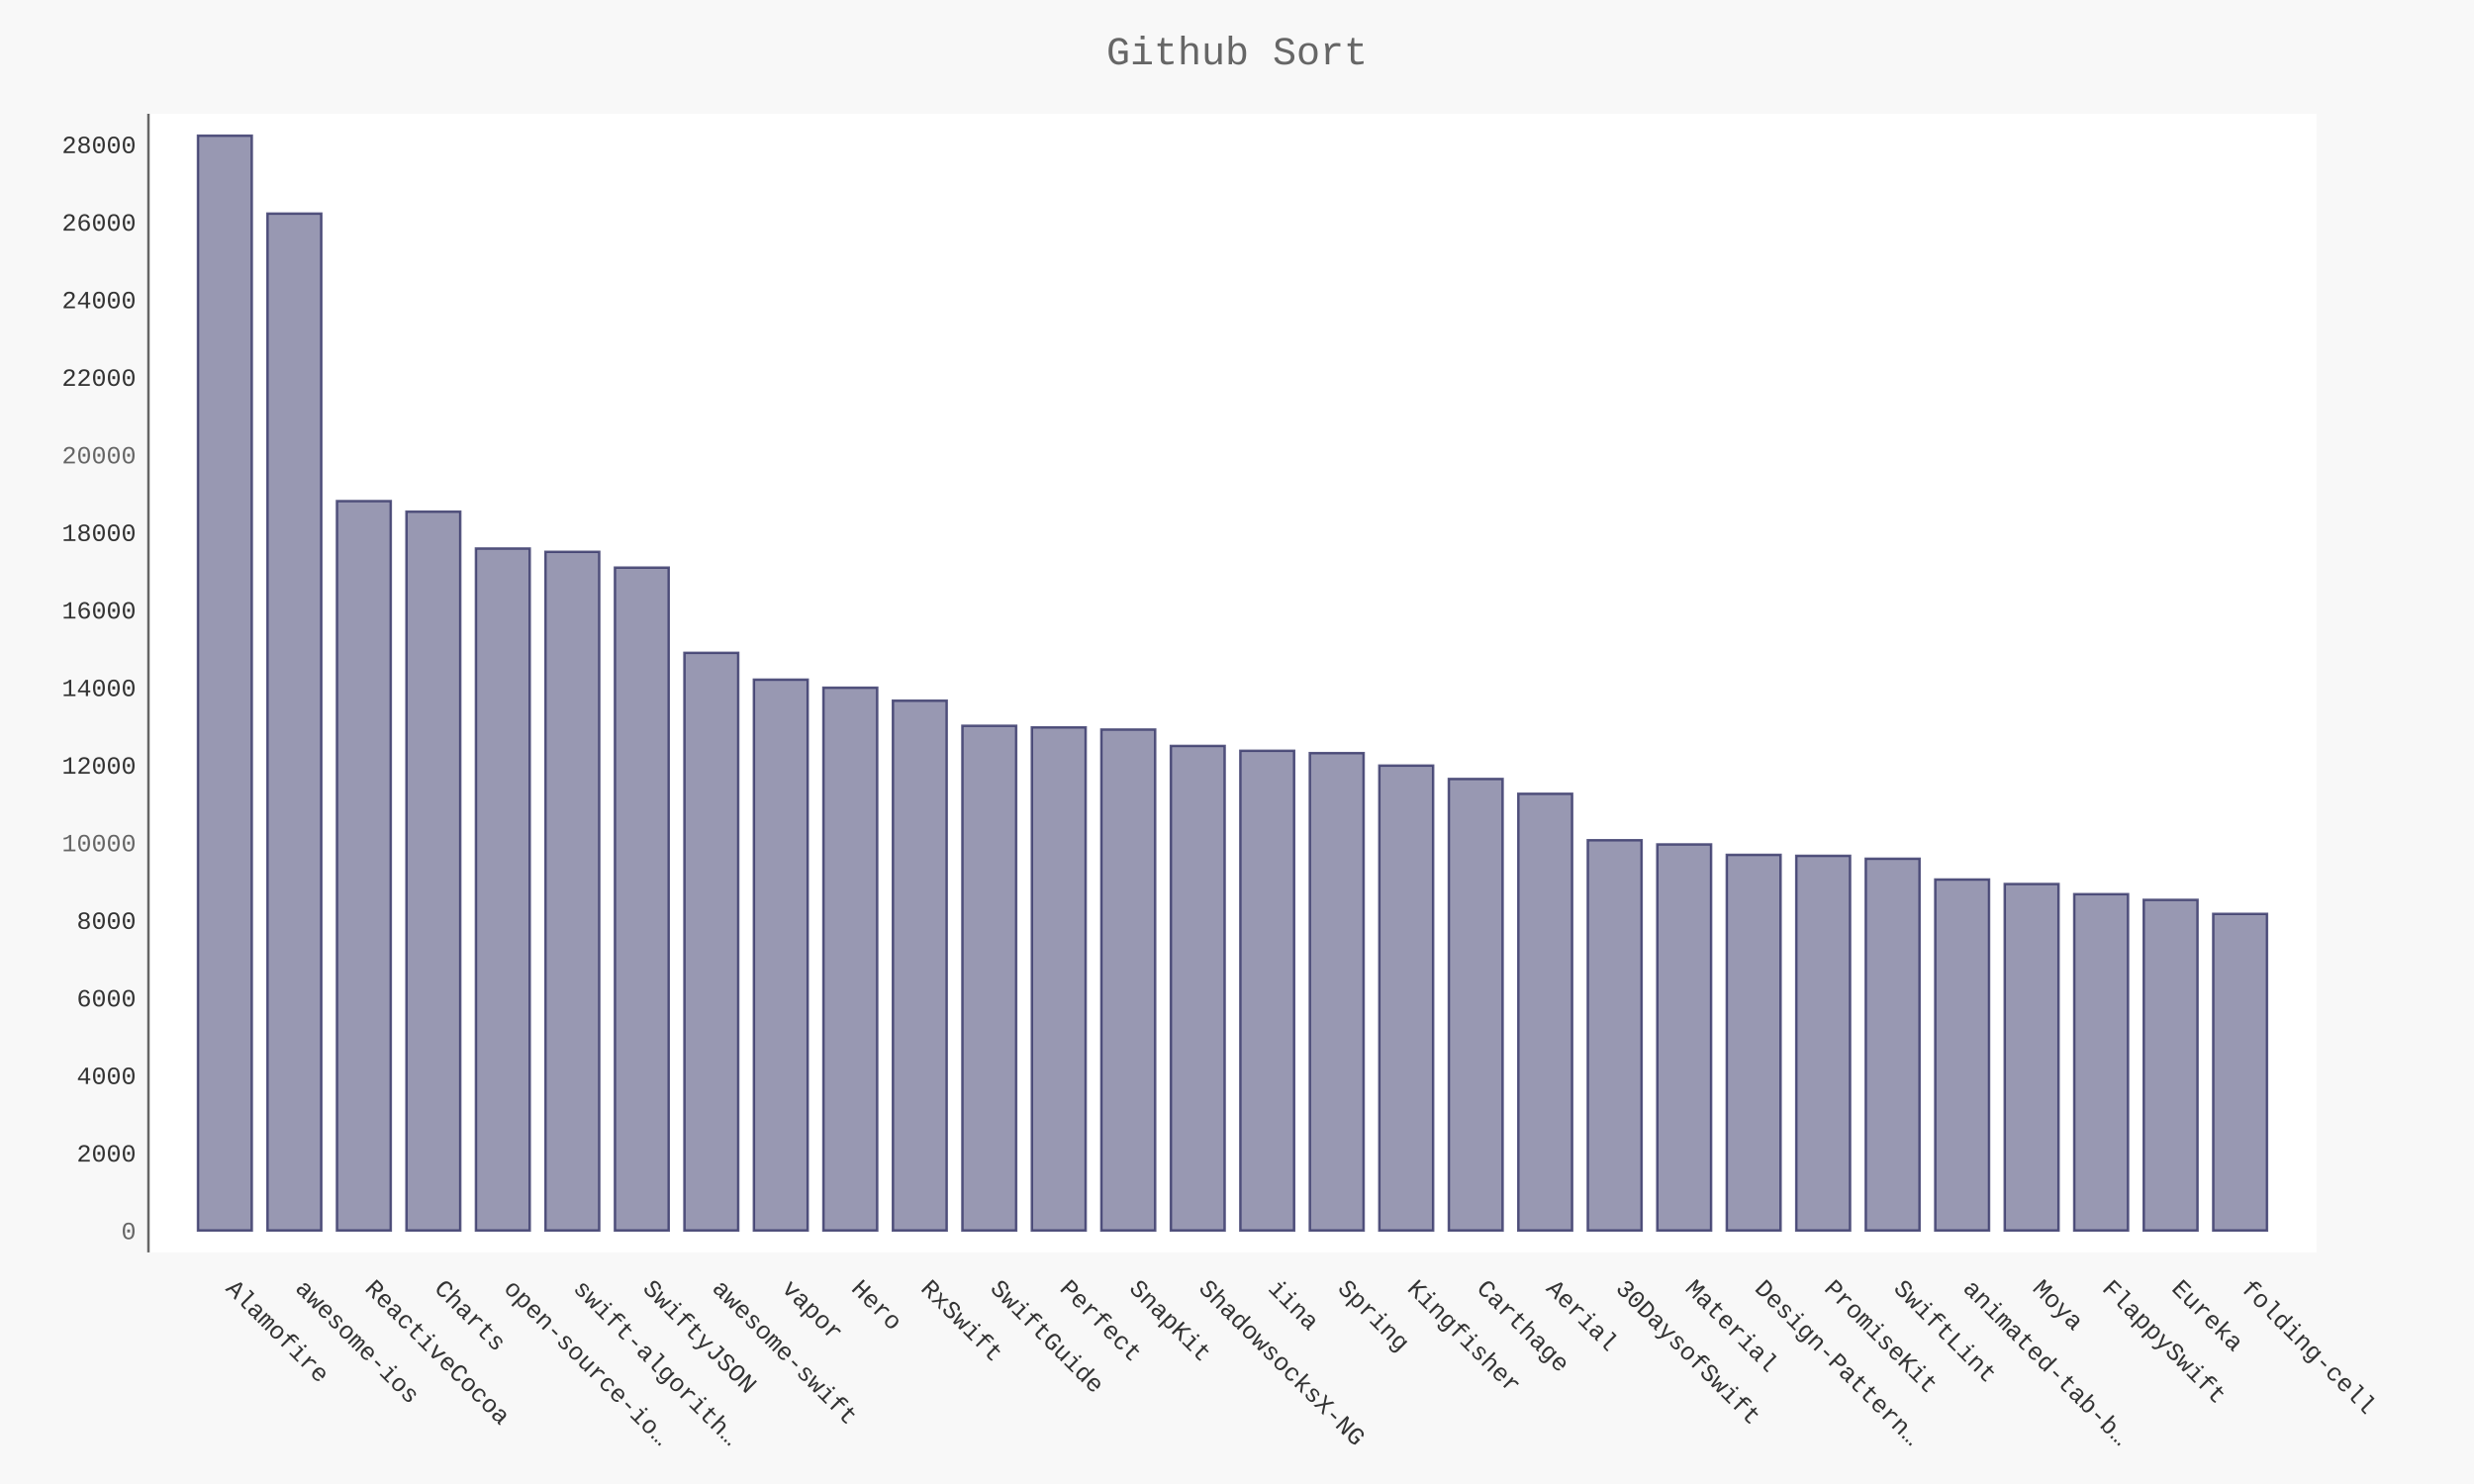
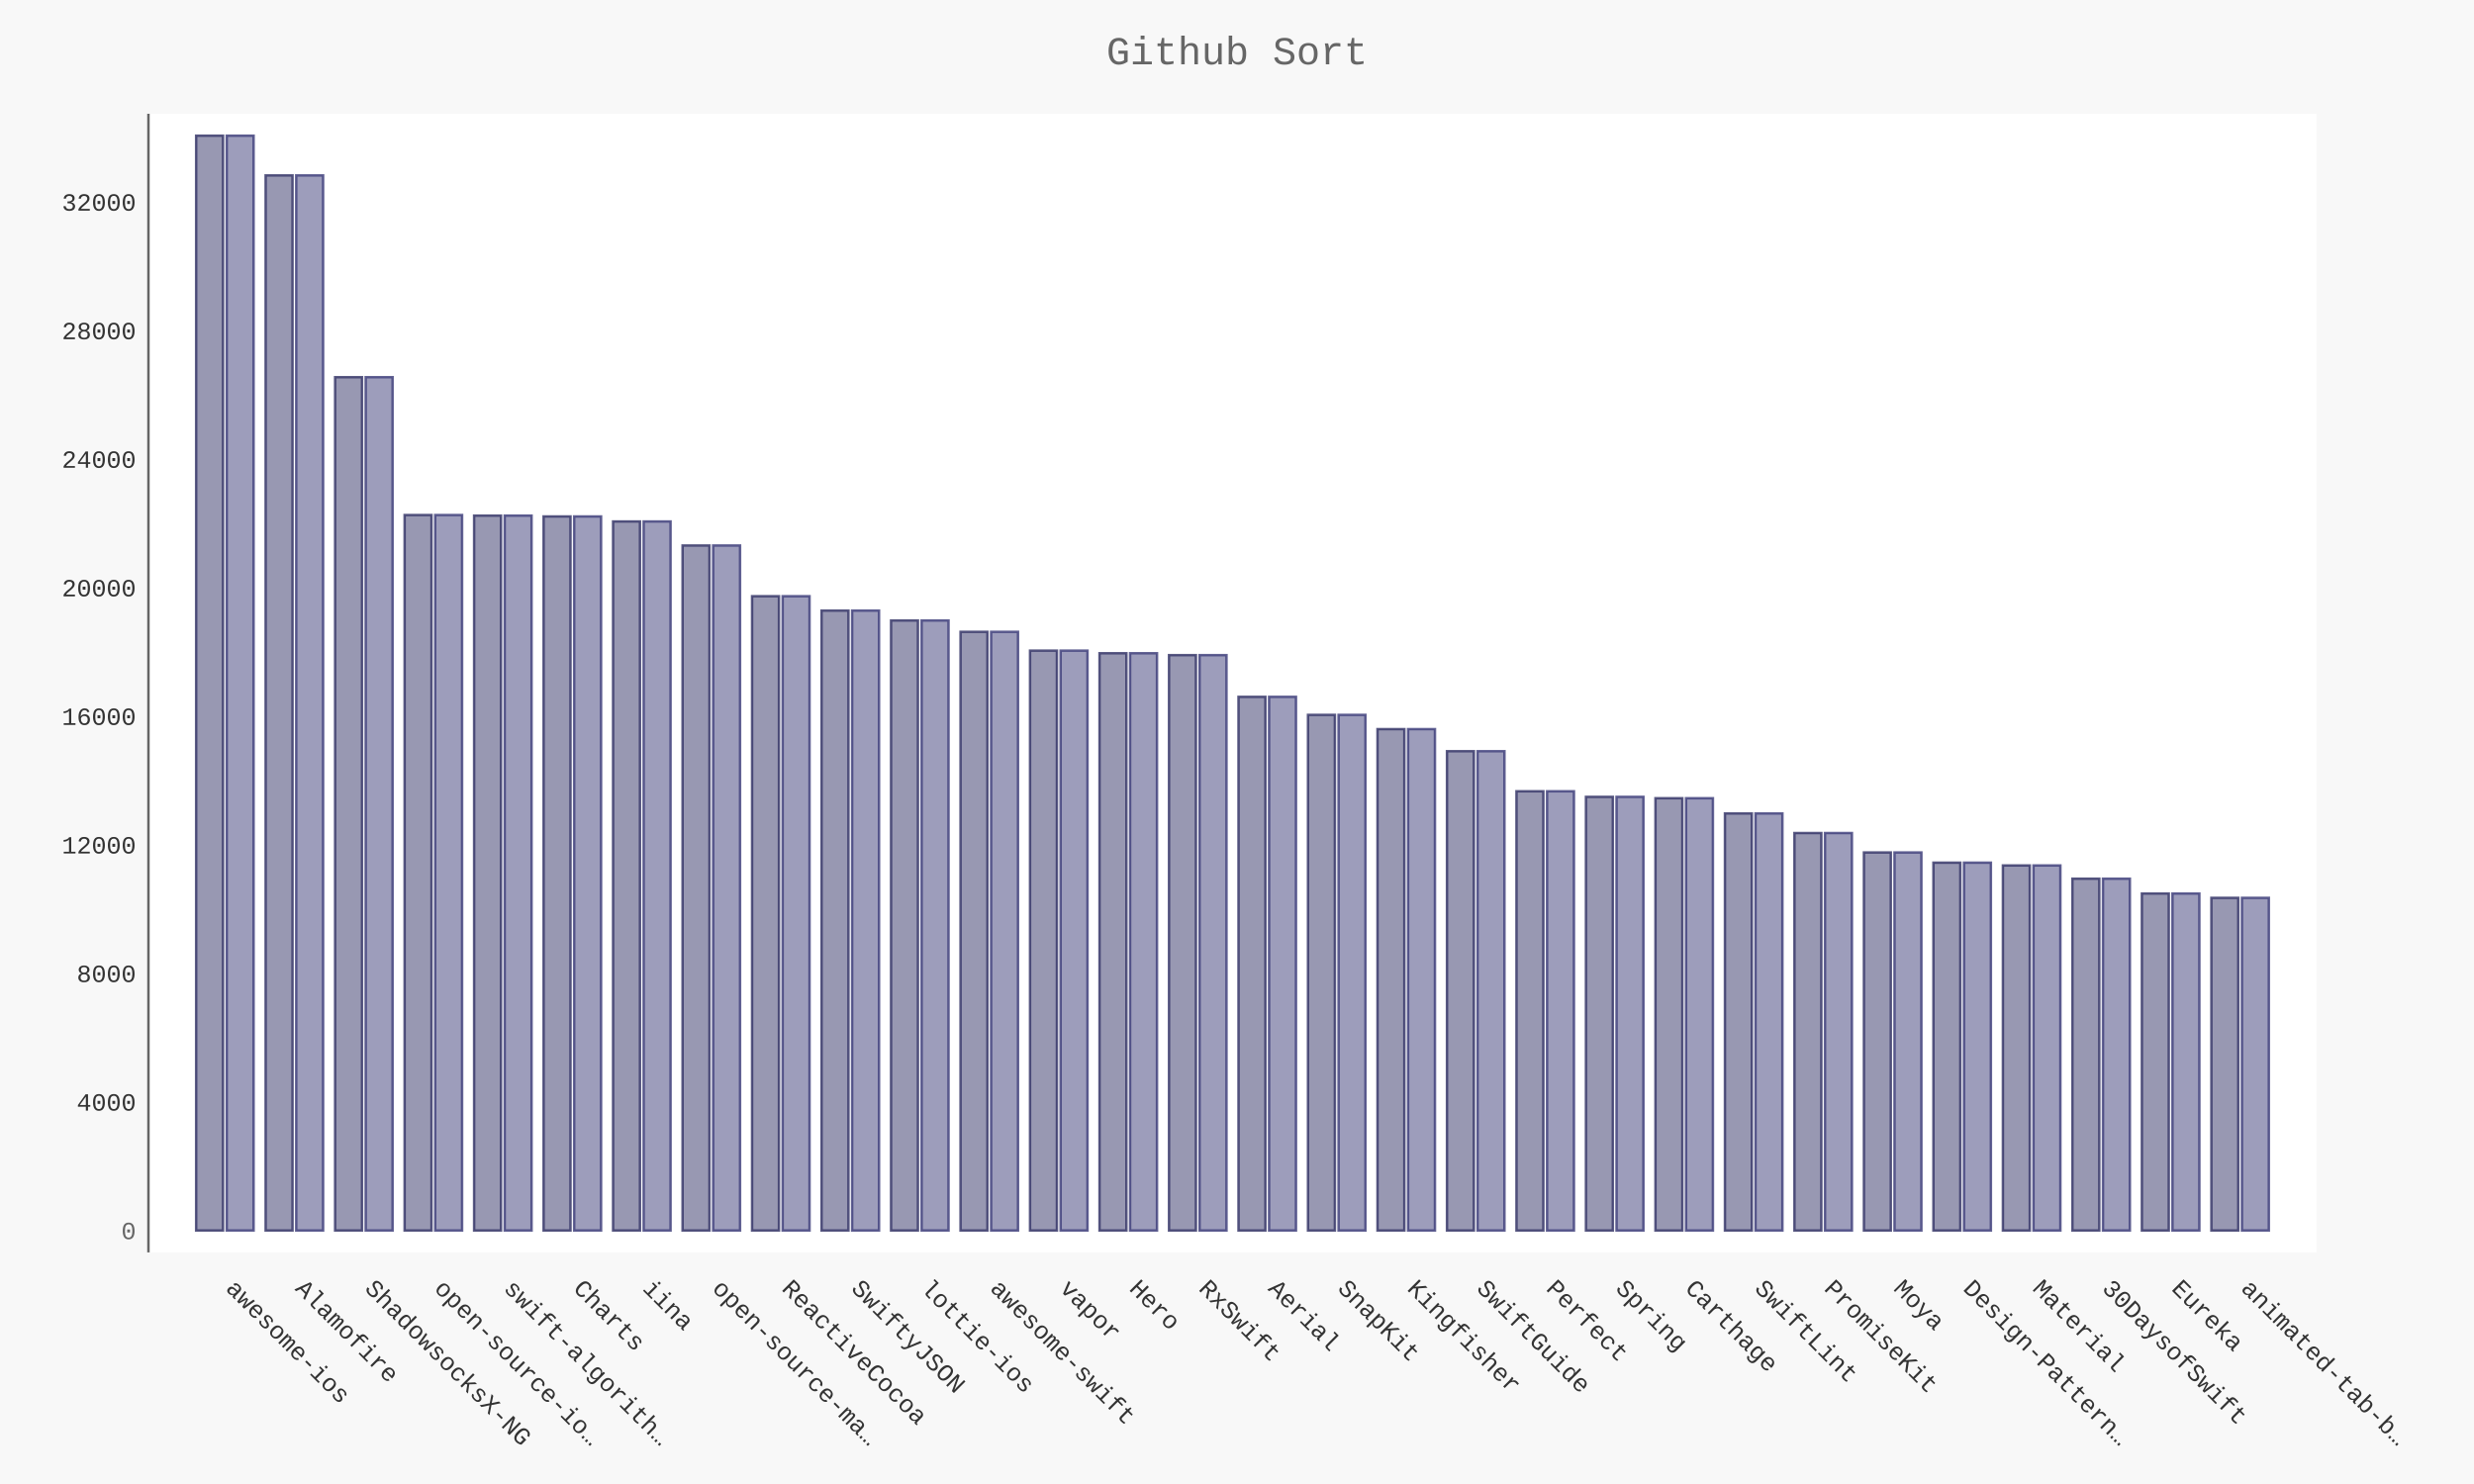
- <svg xmlns="http://www.w3.org/2000/svg" id="chart-b8b71713-f583-47e5-89d9-7d68817d7afa" class="pygal-chart" viewBox="0 0 1000 600">
+ <svg xmlns="http://www.w3.org/2000/svg" class="pygal-chart" id="chart-2ac8ebd6-2419-4a78-98ef-8b32f7e96380" viewBox="0 0 1000 600">
  <defs>
-     <style type="text/css">#chart-b8b71713-f583-47e5-89d9-7d68817d7afa{-webkit-user-select:none;-webkit-font-smoothing:antialiased;font-family:Consolas,"Liberation Mono",Menlo,Courier,monospace}#chart-b8b71713-f583-47e5-89d9-7d68817d7afa .title{font-family:Consolas,"Liberation Mono",Menlo,Courier,monospace;font-size:16px}#chart-b8b71713-f583-47e5-89d9-7d68817d7afa .legends .legend text{font-family:Consolas,"Liberation Mono",Menlo,Courier,monospace;font-size:14px}#chart-b8b71713-f583-47e5-89d9-7d68817d7afa .axis text{font-family:Consolas,"Liberation Mono",Menlo,Courier,monospace;font-size:10px}#chart-b8b71713-f583-47e5-89d9-7d68817d7afa .axis text.major{font-family:Consolas,"Liberation Mono",Menlo,Courier,monospace;font-size:10px}#chart-b8b71713-f583-47e5-89d9-7d68817d7afa .text-overlay text.value{font-family:Consolas,"Liberation Mono",Menlo,Courier,monospace;font-size:16px}#chart-b8b71713-f583-47e5-89d9-7d68817d7afa .text-overlay text.label{font-family:Consolas,"Liberation Mono",Menlo,Courier,monospace;font-size:10px}#chart-b8b71713-f583-47e5-89d9-7d68817d7afa .tooltip{font-family:Consolas,"Liberation Mono",Menlo,Courier,monospace;font-size:14px}#chart-b8b71713-f583-47e5-89d9-7d68817d7afa text.no_data{font-family:Consolas,"Liberation Mono",Menlo,Courier,monospace;font-size:64px}
- #chart-b8b71713-f583-47e5-89d9-7d68817d7afa{background-color:#f8f8f8}#chart-b8b71713-f583-47e5-89d9-7d68817d7afa path,#chart-b8b71713-f583-47e5-89d9-7d68817d7afa line,#chart-b8b71713-f583-47e5-89d9-7d68817d7afa rect,#chart-b8b71713-f583-47e5-89d9-7d68817d7afa circle{-webkit-transition:250ms ease-in;-moz-transition:250ms ease-in;transition:250ms ease-in}#chart-b8b71713-f583-47e5-89d9-7d68817d7afa .graph &gt; .background{fill:#f8f8f8}#chart-b8b71713-f583-47e5-89d9-7d68817d7afa .plot &gt; .background{fill:#ffffff}#chart-b8b71713-f583-47e5-89d9-7d68817d7afa .graph{fill:#333}#chart-b8b71713-f583-47e5-89d9-7d68817d7afa text.no_data{fill:#666}#chart-b8b71713-f583-47e5-89d9-7d68817d7afa .title{fill:#666}#chart-b8b71713-f583-47e5-89d9-7d68817d7afa .legends .legend text{fill:#333}#chart-b8b71713-f583-47e5-89d9-7d68817d7afa .legends .legend:hover text{fill:#666}#chart-b8b71713-f583-47e5-89d9-7d68817d7afa .axis .line{stroke:#666}#chart-b8b71713-f583-47e5-89d9-7d68817d7afa .axis .guide.line{stroke:rgba(0,0,0,0.5)}#chart-b8b71713-f583-47e5-89d9-7d68817d7afa .axis .major.line{stroke:#333}#chart-b8b71713-f583-47e5-89d9-7d68817d7afa .axis text.major{fill:#666}#chart-b8b71713-f583-47e5-89d9-7d68817d7afa .axis.y .guides:hover .guide.line,#chart-b8b71713-f583-47e5-89d9-7d68817d7afa .line-graph .axis.x .guides:hover .guide.line,#chart-b8b71713-f583-47e5-89d9-7d68817d7afa .stackedline-graph .axis.x .guides:hover .guide.line,#chart-b8b71713-f583-47e5-89d9-7d68817d7afa .xy-graph .axis.x .guides:hover .guide.line{stroke:#666}#chart-b8b71713-f583-47e5-89d9-7d68817d7afa .axis .guides:hover text{fill:#666}#chart-b8b71713-f583-47e5-89d9-7d68817d7afa .reactive{fill-opacity:.5;stroke-opacity:.8}#chart-b8b71713-f583-47e5-89d9-7d68817d7afa .ci{stroke:#333}#chart-b8b71713-f583-47e5-89d9-7d68817d7afa .reactive.active,#chart-b8b71713-f583-47e5-89d9-7d68817d7afa .active .reactive{fill-opacity:.9;stroke-opacity:.9;stroke-width:4}#chart-b8b71713-f583-47e5-89d9-7d68817d7afa .ci .reactive.active{stroke-width:1.5}#chart-b8b71713-f583-47e5-89d9-7d68817d7afa .series text{fill:#666}#chart-b8b71713-f583-47e5-89d9-7d68817d7afa .tooltip rect{fill:#ffffff;stroke:#666;-webkit-transition:opacity 250ms ease-in;-moz-transition:opacity 250ms ease-in;transition:opacity 250ms ease-in}#chart-b8b71713-f583-47e5-89d9-7d68817d7afa .tooltip .label{fill:#333}#chart-b8b71713-f583-47e5-89d9-7d68817d7afa .tooltip .label{fill:#333}#chart-b8b71713-f583-47e5-89d9-7d68817d7afa .tooltip .legend{font-size:.8em;fill:rgba(0,0,0,0.5)}#chart-b8b71713-f583-47e5-89d9-7d68817d7afa .tooltip .x_label{font-size:.6em;fill:#666}#chart-b8b71713-f583-47e5-89d9-7d68817d7afa .tooltip .xlink{font-size:.5em;text-decoration:underline}#chart-b8b71713-f583-47e5-89d9-7d68817d7afa .tooltip .value{font-size:1.5em}#chart-b8b71713-f583-47e5-89d9-7d68817d7afa .bound{font-size:.5em}#chart-b8b71713-f583-47e5-89d9-7d68817d7afa .max-value{font-size:.75em;fill:rgba(0,0,0,0.5)}#chart-b8b71713-f583-47e5-89d9-7d68817d7afa .map-element{fill:#ffffff;stroke:rgba(0,0,0,0.5) !important}#chart-b8b71713-f583-47e5-89d9-7d68817d7afa .map-element .reactive{fill-opacity:inherit;stroke-opacity:inherit}#chart-b8b71713-f583-47e5-89d9-7d68817d7afa .color-0,#chart-b8b71713-f583-47e5-89d9-7d68817d7afa .color-0 a:visited{stroke:#333366;fill:#333366}#chart-b8b71713-f583-47e5-89d9-7d68817d7afa .text-overlay .color-0 text{fill:black}
- #chart-b8b71713-f583-47e5-89d9-7d68817d7afa text.no_data{text-anchor:middle}#chart-b8b71713-f583-47e5-89d9-7d68817d7afa .guide.line{fill:none}#chart-b8b71713-f583-47e5-89d9-7d68817d7afa .centered{text-anchor:middle}#chart-b8b71713-f583-47e5-89d9-7d68817d7afa .title{text-anchor:middle}#chart-b8b71713-f583-47e5-89d9-7d68817d7afa .legends .legend text{fill-opacity:1}#chart-b8b71713-f583-47e5-89d9-7d68817d7afa .axis.x text{text-anchor:middle}#chart-b8b71713-f583-47e5-89d9-7d68817d7afa .axis.x:not(.web) text[transform]{text-anchor:start}#chart-b8b71713-f583-47e5-89d9-7d68817d7afa .axis.x:not(.web) text[transform].backwards{text-anchor:end}#chart-b8b71713-f583-47e5-89d9-7d68817d7afa .axis.y text{text-anchor:end}#chart-b8b71713-f583-47e5-89d9-7d68817d7afa .axis.y text[transform].backwards{text-anchor:start}#chart-b8b71713-f583-47e5-89d9-7d68817d7afa .axis.y2 text{text-anchor:start}#chart-b8b71713-f583-47e5-89d9-7d68817d7afa .axis.y2 text[transform].backwards{text-anchor:end}#chart-b8b71713-f583-47e5-89d9-7d68817d7afa .axis .guide.line{stroke-dasharray:4,4}#chart-b8b71713-f583-47e5-89d9-7d68817d7afa .axis .major.guide.line{stroke-dasharray:6,6}#chart-b8b71713-f583-47e5-89d9-7d68817d7afa .horizontal .axis.y .guide.line,#chart-b8b71713-f583-47e5-89d9-7d68817d7afa .horizontal .axis.y2 .guide.line,#chart-b8b71713-f583-47e5-89d9-7d68817d7afa .vertical .axis.x .guide.line{opacity:0}#chart-b8b71713-f583-47e5-89d9-7d68817d7afa .horizontal .axis.always_show .guide.line,#chart-b8b71713-f583-47e5-89d9-7d68817d7afa .vertical .axis.always_show .guide.line{opacity:1 !important}#chart-b8b71713-f583-47e5-89d9-7d68817d7afa .axis.y .guides:hover .guide.line,#chart-b8b71713-f583-47e5-89d9-7d68817d7afa .axis.y2 .guides:hover .guide.line,#chart-b8b71713-f583-47e5-89d9-7d68817d7afa .axis.x .guides:hover .guide.line{opacity:1}#chart-b8b71713-f583-47e5-89d9-7d68817d7afa .axis .guides:hover text{opacity:1}#chart-b8b71713-f583-47e5-89d9-7d68817d7afa .nofill{fill:none}#chart-b8b71713-f583-47e5-89d9-7d68817d7afa .subtle-fill{fill-opacity:.2}#chart-b8b71713-f583-47e5-89d9-7d68817d7afa .dot{stroke-width:1px;fill-opacity:1}#chart-b8b71713-f583-47e5-89d9-7d68817d7afa .dot.active{stroke-width:5px}#chart-b8b71713-f583-47e5-89d9-7d68817d7afa .dot.negative{fill:transparent}#chart-b8b71713-f583-47e5-89d9-7d68817d7afa text,#chart-b8b71713-f583-47e5-89d9-7d68817d7afa tspan{stroke:none !important}#chart-b8b71713-f583-47e5-89d9-7d68817d7afa .series text.active{opacity:1}#chart-b8b71713-f583-47e5-89d9-7d68817d7afa .tooltip rect{fill-opacity:.95;stroke-width:.5}#chart-b8b71713-f583-47e5-89d9-7d68817d7afa .tooltip text{fill-opacity:1}#chart-b8b71713-f583-47e5-89d9-7d68817d7afa .showable{visibility:hidden}#chart-b8b71713-f583-47e5-89d9-7d68817d7afa .showable.shown{visibility:visible}#chart-b8b71713-f583-47e5-89d9-7d68817d7afa .gauge-background{fill:rgba(229,229,229,1);stroke:none}#chart-b8b71713-f583-47e5-89d9-7d68817d7afa .bg-lines{stroke:#f8f8f8;stroke-width:2px}</style>
+     <style type="text/css">#chart-2ac8ebd6-2419-4a78-98ef-8b32f7e96380{-webkit-user-select:none;-webkit-font-smoothing:antialiased;font-family:Consolas,"Liberation Mono",Menlo,Courier,monospace}#chart-2ac8ebd6-2419-4a78-98ef-8b32f7e96380 .title{font-family:Consolas,"Liberation Mono",Menlo,Courier,monospace;font-size:16px}#chart-2ac8ebd6-2419-4a78-98ef-8b32f7e96380 .legends .legend text{font-family:Consolas,"Liberation Mono",Menlo,Courier,monospace;font-size:14px}#chart-2ac8ebd6-2419-4a78-98ef-8b32f7e96380 .axis text{font-family:Consolas,"Liberation Mono",Menlo,Courier,monospace;font-size:10px}#chart-2ac8ebd6-2419-4a78-98ef-8b32f7e96380 .axis text.major{font-family:Consolas,"Liberation Mono",Menlo,Courier,monospace;font-size:10px}#chart-2ac8ebd6-2419-4a78-98ef-8b32f7e96380 .text-overlay text.value{font-family:Consolas,"Liberation Mono",Menlo,Courier,monospace;font-size:16px}#chart-2ac8ebd6-2419-4a78-98ef-8b32f7e96380 .text-overlay text.label{font-family:Consolas,"Liberation Mono",Menlo,Courier,monospace;font-size:10px}#chart-2ac8ebd6-2419-4a78-98ef-8b32f7e96380 .tooltip{font-family:Consolas,"Liberation Mono",Menlo,Courier,monospace;font-size:14px}#chart-2ac8ebd6-2419-4a78-98ef-8b32f7e96380 text.no_data{font-family:Consolas,"Liberation Mono",Menlo,Courier,monospace;font-size:64px}
+ #chart-2ac8ebd6-2419-4a78-98ef-8b32f7e96380{background-color:#f8f8f8}#chart-2ac8ebd6-2419-4a78-98ef-8b32f7e96380 path,#chart-2ac8ebd6-2419-4a78-98ef-8b32f7e96380 line,#chart-2ac8ebd6-2419-4a78-98ef-8b32f7e96380 rect,#chart-2ac8ebd6-2419-4a78-98ef-8b32f7e96380 circle{-webkit-transition:250ms ease-in;-moz-transition:250ms ease-in;transition:250ms ease-in}#chart-2ac8ebd6-2419-4a78-98ef-8b32f7e96380 .graph &gt; .background{fill:#f8f8f8}#chart-2ac8ebd6-2419-4a78-98ef-8b32f7e96380 .plot &gt; .background{fill:#ffffff}#chart-2ac8ebd6-2419-4a78-98ef-8b32f7e96380 .graph{fill:#333}#chart-2ac8ebd6-2419-4a78-98ef-8b32f7e96380 text.no_data{fill:#666}#chart-2ac8ebd6-2419-4a78-98ef-8b32f7e96380 .title{fill:#666}#chart-2ac8ebd6-2419-4a78-98ef-8b32f7e96380 .legends .legend text{fill:#333}#chart-2ac8ebd6-2419-4a78-98ef-8b32f7e96380 .legends .legend:hover text{fill:#666}#chart-2ac8ebd6-2419-4a78-98ef-8b32f7e96380 .axis .line{stroke:#666}#chart-2ac8ebd6-2419-4a78-98ef-8b32f7e96380 .axis .guide.line{stroke:rgba(0,0,0,0.5)}#chart-2ac8ebd6-2419-4a78-98ef-8b32f7e96380 .axis .major.line{stroke:#333}#chart-2ac8ebd6-2419-4a78-98ef-8b32f7e96380 .axis text.major{fill:#666}#chart-2ac8ebd6-2419-4a78-98ef-8b32f7e96380 .axis.y .guides:hover .guide.line,#chart-2ac8ebd6-2419-4a78-98ef-8b32f7e96380 .line-graph .axis.x .guides:hover .guide.line,#chart-2ac8ebd6-2419-4a78-98ef-8b32f7e96380 .stackedline-graph .axis.x .guides:hover .guide.line,#chart-2ac8ebd6-2419-4a78-98ef-8b32f7e96380 .xy-graph .axis.x .guides:hover .guide.line{stroke:#666}#chart-2ac8ebd6-2419-4a78-98ef-8b32f7e96380 .axis .guides:hover text{fill:#666}#chart-2ac8ebd6-2419-4a78-98ef-8b32f7e96380 .reactive{fill-opacity:.5;stroke-opacity:.8}#chart-2ac8ebd6-2419-4a78-98ef-8b32f7e96380 .ci{stroke:#333}#chart-2ac8ebd6-2419-4a78-98ef-8b32f7e96380 .reactive.active,#chart-2ac8ebd6-2419-4a78-98ef-8b32f7e96380 .active .reactive{fill-opacity:.9;stroke-opacity:.9;stroke-width:4}#chart-2ac8ebd6-2419-4a78-98ef-8b32f7e96380 .ci .reactive.active{stroke-width:1.5}#chart-2ac8ebd6-2419-4a78-98ef-8b32f7e96380 .series text{fill:#666}#chart-2ac8ebd6-2419-4a78-98ef-8b32f7e96380 .tooltip rect{fill:#ffffff;stroke:#666;-webkit-transition:opacity 250ms ease-in;-moz-transition:opacity 250ms ease-in;transition:opacity 250ms ease-in}#chart-2ac8ebd6-2419-4a78-98ef-8b32f7e96380 .tooltip .label{fill:#333}#chart-2ac8ebd6-2419-4a78-98ef-8b32f7e96380 .tooltip .label{fill:#333}#chart-2ac8ebd6-2419-4a78-98ef-8b32f7e96380 .tooltip .legend{font-size:.8em;fill:rgba(0,0,0,0.5)}#chart-2ac8ebd6-2419-4a78-98ef-8b32f7e96380 .tooltip .x_label{font-size:.6em;fill:#666}#chart-2ac8ebd6-2419-4a78-98ef-8b32f7e96380 .tooltip .xlink{font-size:.5em;text-decoration:underline}#chart-2ac8ebd6-2419-4a78-98ef-8b32f7e96380 .tooltip .value{font-size:1.5em}#chart-2ac8ebd6-2419-4a78-98ef-8b32f7e96380 .bound{font-size:.5em}#chart-2ac8ebd6-2419-4a78-98ef-8b32f7e96380 .max-value{font-size:.75em;fill:rgba(0,0,0,0.5)}#chart-2ac8ebd6-2419-4a78-98ef-8b32f7e96380 .map-element{fill:#ffffff;stroke:rgba(0,0,0,0.5) !important}#chart-2ac8ebd6-2419-4a78-98ef-8b32f7e96380 .map-element .reactive{fill-opacity:inherit;stroke-opacity:inherit}#chart-2ac8ebd6-2419-4a78-98ef-8b32f7e96380 .color-0,#chart-2ac8ebd6-2419-4a78-98ef-8b32f7e96380 .color-0 a:visited{stroke:#333366;fill:#333366}#chart-2ac8ebd6-2419-4a78-98ef-8b32f7e96380 .color-1,#chart-2ac8ebd6-2419-4a78-98ef-8b32f7e96380 .color-1 a:visited{stroke:#3c3c79;fill:#3c3c79}#chart-2ac8ebd6-2419-4a78-98ef-8b32f7e96380 .text-overlay .color-0 text{fill:black}#chart-2ac8ebd6-2419-4a78-98ef-8b32f7e96380 .text-overlay .color-1 text{fill:black}
+ #chart-2ac8ebd6-2419-4a78-98ef-8b32f7e96380 text.no_data{text-anchor:middle}#chart-2ac8ebd6-2419-4a78-98ef-8b32f7e96380 .guide.line{fill:none}#chart-2ac8ebd6-2419-4a78-98ef-8b32f7e96380 .centered{text-anchor:middle}#chart-2ac8ebd6-2419-4a78-98ef-8b32f7e96380 .title{text-anchor:middle}#chart-2ac8ebd6-2419-4a78-98ef-8b32f7e96380 .legends .legend text{fill-opacity:1}#chart-2ac8ebd6-2419-4a78-98ef-8b32f7e96380 .axis.x text{text-anchor:middle}#chart-2ac8ebd6-2419-4a78-98ef-8b32f7e96380 .axis.x:not(.web) text[transform]{text-anchor:start}#chart-2ac8ebd6-2419-4a78-98ef-8b32f7e96380 .axis.x:not(.web) text[transform].backwards{text-anchor:end}#chart-2ac8ebd6-2419-4a78-98ef-8b32f7e96380 .axis.y text{text-anchor:end}#chart-2ac8ebd6-2419-4a78-98ef-8b32f7e96380 .axis.y text[transform].backwards{text-anchor:start}#chart-2ac8ebd6-2419-4a78-98ef-8b32f7e96380 .axis.y2 text{text-anchor:start}#chart-2ac8ebd6-2419-4a78-98ef-8b32f7e96380 .axis.y2 text[transform].backwards{text-anchor:end}#chart-2ac8ebd6-2419-4a78-98ef-8b32f7e96380 .axis .guide.line{stroke-dasharray:4,4}#chart-2ac8ebd6-2419-4a78-98ef-8b32f7e96380 .axis .major.guide.line{stroke-dasharray:6,6}#chart-2ac8ebd6-2419-4a78-98ef-8b32f7e96380 .horizontal .axis.y .guide.line,#chart-2ac8ebd6-2419-4a78-98ef-8b32f7e96380 .horizontal .axis.y2 .guide.line,#chart-2ac8ebd6-2419-4a78-98ef-8b32f7e96380 .vertical .axis.x .guide.line{opacity:0}#chart-2ac8ebd6-2419-4a78-98ef-8b32f7e96380 .horizontal .axis.always_show .guide.line,#chart-2ac8ebd6-2419-4a78-98ef-8b32f7e96380 .vertical .axis.always_show .guide.line{opacity:1 !important}#chart-2ac8ebd6-2419-4a78-98ef-8b32f7e96380 .axis.y .guides:hover .guide.line,#chart-2ac8ebd6-2419-4a78-98ef-8b32f7e96380 .axis.y2 .guides:hover .guide.line,#chart-2ac8ebd6-2419-4a78-98ef-8b32f7e96380 .axis.x .guides:hover .guide.line{opacity:1}#chart-2ac8ebd6-2419-4a78-98ef-8b32f7e96380 .axis .guides:hover text{opacity:1}#chart-2ac8ebd6-2419-4a78-98ef-8b32f7e96380 .nofill{fill:none}#chart-2ac8ebd6-2419-4a78-98ef-8b32f7e96380 .subtle-fill{fill-opacity:.2}#chart-2ac8ebd6-2419-4a78-98ef-8b32f7e96380 .dot{stroke-width:1px;fill-opacity:1}#chart-2ac8ebd6-2419-4a78-98ef-8b32f7e96380 .dot.active{stroke-width:5px}#chart-2ac8ebd6-2419-4a78-98ef-8b32f7e96380 .dot.negative{fill:transparent}#chart-2ac8ebd6-2419-4a78-98ef-8b32f7e96380 text,#chart-2ac8ebd6-2419-4a78-98ef-8b32f7e96380 tspan{stroke:none !important}#chart-2ac8ebd6-2419-4a78-98ef-8b32f7e96380 .series text.active{opacity:1}#chart-2ac8ebd6-2419-4a78-98ef-8b32f7e96380 .tooltip rect{fill-opacity:.95;stroke-width:.5}#chart-2ac8ebd6-2419-4a78-98ef-8b32f7e96380 .tooltip text{fill-opacity:1}#chart-2ac8ebd6-2419-4a78-98ef-8b32f7e96380 .showable{visibility:hidden}#chart-2ac8ebd6-2419-4a78-98ef-8b32f7e96380 .showable.shown{visibility:visible}#chart-2ac8ebd6-2419-4a78-98ef-8b32f7e96380 .gauge-background{fill:rgba(229,229,229,1);stroke:none}#chart-2ac8ebd6-2419-4a78-98ef-8b32f7e96380 .bg-lines{stroke:#f8f8f8;stroke-width:2px}</style>
  </defs>
  <g class="graph bar-graph vertical">
    <rect class="background" height="600" width="1000" x="0" y="0" />
    <g class="plot" transform="translate(60, 46)">
      <rect class="background" height="460.36" width="876.36" x="0" y="0" />
      <g class="axis y">
        <g class="guides">
          <text class="major" x="-5" y="455.007">0</text>
        </g>
        <g class="guides">
-           <text class="" x="-5" y="423.642">2000</text>
-         </g>
-         <g class="guides">
-           <text class="" x="-5" y="392.277">4000</text>
-         </g>
-         <g class="guides">
-           <text class="" x="-5" y="360.912">6000</text>
-         </g>
-         <g class="guides">
-           <text class="" x="-5" y="329.547">8000</text>
-         </g>
-         <g class="guides">
-           <text class="major" x="-5" y="298.182">10000</text>
-         </g>
-         <g class="guides">
-           <text class="" x="-5" y="266.817">12000</text>
-         </g>
-         <g class="guides">
-           <text class="" x="-5" y="235.452">14000</text>
-         </g>
-         <g class="guides">
-           <text class="" x="-5" y="204.087">16000</text>
-         </g>
-         <g class="guides">
-           <text class="" x="-5" y="172.722">18000</text>
-         </g>
-         <g class="guides">
-           <text class="major" x="-5" y="141.357">20000</text>
-         </g>
-         <g class="guides">
-           <text class="" x="-5" y="109.992">22000</text>
-         </g>
-         <g class="guides">
-           <text class="" x="-5" y="78.627">24000</text>
-         </g>
-         <g class="guides">
-           <text class="" x="-5" y="47.262">26000</text>
-         </g>
-         <g class="guides">
-           <text class="" x="-5" y="15.897">28000</text>
+           <text class="" x="-5" y="403.028">4000</text>
+         </g>
+         <g class="guides">
+           <text class="" x="-5" y="351.049">8000</text>
+         </g>
+         <g class="guides">
+           <text class="" x="-5" y="299.07">12000</text>
+         </g>
+         <g class="guides">
+           <text class="" x="-5" y="247.091">16000</text>
+         </g>
+         <g class="guides">
+           <text class="" x="-5" y="195.112">20000</text>
+         </g>
+         <g class="guides">
+           <text class="" x="-5" y="143.133">24000</text>
+         </g>
+         <g class="guides">
+           <text class="" x="-5" y="91.153">28000</text>
+         </g>
+         <g class="guides">
+           <text class="" x="-5" y="39.174">32000</text>
        </g>
      </g>
      <g class="axis x">
        <path class="line" d="M0 0 v460.36" />
        <g class="guides">
          <path class="guide line" d="M30.897 0 v460.36" />
-           <text class="" x="30.897" y="475.36" transform="rotate(45 30.89732 475.3604)">Alamofire</text>
+           <text class="" transform="rotate(45 30.89732 475.3604)" x="30.897" y="475.36">awesome-ios</text>
        </g>
        <g class="guides">
          <path class="guide line" d="M58.986 0 v460.36" />
-           <text class="" x="58.986" y="475.36" transform="rotate(45 58.9858 475.3604)">awesome-ios</text>
+           <text class="" transform="rotate(45 58.9858 475.3604)" x="58.986" y="475.36">Alamofire</text>
        </g>
        <g class="guides">
          <path class="guide line" d="M87.074 0 v460.36" />
-           <text class="" x="87.074" y="475.36" transform="rotate(45 87.07427 475.3604)">ReactiveCocoa</text>
+           <text class="" transform="rotate(45 87.07427 475.3604)" x="87.074" y="475.36">ShadowsocksX-NG</text>
        </g>
        <g class="guides">
          <path class="guide line" d="M115.163 0 v460.36" />
-           <text class="" x="115.163" y="475.36" transform="rotate(45 115.1627 475.3604)">Charts</text>
+           <text class="" transform="rotate(45 115.1627 475.3604)" x="115.163" y="475.36">open-source-io…</text>
        </g>
        <g class="guides">
          <path class="guide line" d="M143.251 0 v460.36" />
-           <text class="" x="143.251" y="475.36" transform="rotate(45 143.2512 475.3604)">open-source-io…</text>
+           <text class="" transform="rotate(45 143.2512 475.3604)" x="143.251" y="475.36">swift-algorith…</text>
        </g>
        <g class="guides">
          <path class="guide line" d="M171.34 0 v460.36" />
-           <text class="" x="171.34" y="475.36" transform="rotate(45 171.3397 475.3604)">swift-algorith…</text>
+           <text class="" transform="rotate(45 171.3397 475.3604)" x="171.34" y="475.36">Charts</text>
        </g>
        <g class="guides">
          <path class="guide line" d="M199.428 0 v460.36" />
-           <text class="" x="199.428" y="475.36" transform="rotate(45 199.4282 475.3604)">SwiftyJSON</text>
+           <text class="" transform="rotate(45 199.4282 475.3604)" x="199.428" y="475.36">iina</text>
        </g>
        <g class="guides">
          <path class="guide line" d="M227.517 0 v460.36" />
-           <text class="" x="227.517" y="475.36" transform="rotate(45 227.5166 475.3604)">awesome-swift</text>
+           <text class="" transform="rotate(45 227.5166 475.3604)" x="227.517" y="475.36">open-source-ma…</text>
        </g>
        <g class="guides">
          <path class="guide line" d="M255.605 0 v460.36" />
-           <text class="" x="255.605" y="475.36" transform="rotate(45 255.6051 475.3604)">vapor</text>
+           <text class="" transform="rotate(45 255.6051 475.3604)" x="255.605" y="475.36">ReactiveCocoa</text>
        </g>
        <g class="guides">
          <path class="guide line" d="M283.694 0 v460.36" />
-           <text class="" x="283.694" y="475.36" transform="rotate(45 283.6936 475.3604)">Hero</text>
+           <text class="" transform="rotate(45 283.6936 475.3604)" x="283.694" y="475.36">SwiftyJSON</text>
        </g>
        <g class="guides">
          <path class="guide line" d="M311.782 0 v460.36" />
-           <text class="" x="311.782" y="475.36" transform="rotate(45 311.7821 475.3604)">RxSwift</text>
+           <text class="" transform="rotate(45 311.7821 475.3604)" x="311.782" y="475.36">lottie-ios</text>
        </g>
        <g class="guides">
          <path class="guide line" d="M339.871 0 v460.36" />
-           <text class="" x="339.871" y="475.36" transform="rotate(45 339.8705 475.3604)">SwiftGuide</text>
+           <text class="" transform="rotate(45 339.8705 475.3604)" x="339.871" y="475.36">awesome-swift</text>
        </g>
        <g class="guides">
          <path class="guide line" d="M367.959 0 v460.36" />
-           <text class="" x="367.959" y="475.36" transform="rotate(45 367.959 475.3604)">Perfect</text>
+           <text class="" transform="rotate(45 367.959 475.3604)" x="367.959" y="475.36">vapor</text>
        </g>
        <g class="guides">
          <path class="guide line" d="M396.047 0 v460.36" />
-           <text class="" x="396.047" y="475.36" transform="rotate(45 396.0475 475.3604)">SnapKit</text>
+           <text class="" transform="rotate(45 396.0475 475.3604)" x="396.047" y="475.36">Hero</text>
        </g>
        <g class="guides">
          <path class="guide line" d="M424.136 0 v460.36" />
-           <text class="" x="424.136" y="475.36" transform="rotate(45 424.136 475.3604)">ShadowsocksX-NG</text>
+           <text class="" transform="rotate(45 424.136 475.3604)" x="424.136" y="475.36">RxSwift</text>
        </g>
        <g class="guides">
          <path class="guide line" d="M452.224 0 v460.36" />
-           <text class="" x="452.224" y="475.36" transform="rotate(45 452.2244 475.3604)">iina</text>
+           <text class="" transform="rotate(45 452.2244 475.3604)" x="452.224" y="475.36">Aerial</text>
        </g>
        <g class="guides">
          <path class="guide line" d="M480.313 0 v460.36" />
-           <text class="" x="480.313" y="475.36" transform="rotate(45 480.3129 475.3604)">Spring</text>
+           <text class="" transform="rotate(45 480.3129 475.3604)" x="480.313" y="475.36">SnapKit</text>
        </g>
        <g class="guides">
          <path class="guide line" d="M508.401 0 v460.36" />
-           <text class="" x="508.401" y="475.36" transform="rotate(45 508.4014 475.3604)">Kingfisher</text>
+           <text class="" transform="rotate(45 508.4014 475.3604)" x="508.401" y="475.36">Kingfisher</text>
        </g>
        <g class="guides">
          <path class="guide line" d="M536.49 0 v460.36" />
-           <text class="" x="536.49" y="475.36" transform="rotate(45 536.4899 475.3604)">Carthage</text>
+           <text class="" transform="rotate(45 536.4899 475.3604)" x="536.49" y="475.36">SwiftGuide</text>
        </g>
        <g class="guides">
          <path class="guide line" d="M564.578 0 v460.36" />
-           <text class="" x="564.578" y="475.36" transform="rotate(45 564.5783 475.3604)">Aerial</text>
+           <text class="" transform="rotate(45 564.5783 475.3604)" x="564.578" y="475.36">Perfect</text>
        </g>
        <g class="guides">
          <path class="guide line" d="M592.667 0 v460.36" />
-           <text class="" x="592.667" y="475.36" transform="rotate(45 592.6668 475.3604)">30DaysofSwift</text>
+           <text class="" transform="rotate(45 592.6668 475.3604)" x="592.667" y="475.36">Spring</text>
        </g>
        <g class="guides">
          <path class="guide line" d="M620.755 0 v460.36" />
-           <text class="" x="620.755" y="475.36" transform="rotate(45 620.7553 475.3604)">Material</text>
+           <text class="" transform="rotate(45 620.7553 475.3604)" x="620.755" y="475.36">Carthage</text>
        </g>
        <g class="guides">
          <path class="guide line" d="M648.844 0 v460.36" />
-           <text class="" x="648.844" y="475.36" transform="rotate(45 648.8438 475.3604)">Design-Pattern…</text>
+           <text class="" transform="rotate(45 648.8438 475.3604)" x="648.844" y="475.36">SwiftLint</text>
        </g>
        <g class="guides">
          <path class="guide line" d="M676.932 0 v460.36" />
-           <text class="" x="676.932" y="475.36" transform="rotate(45 676.9322 475.3604)">PromiseKit</text>
+           <text class="" transform="rotate(45 676.9322 475.3604)" x="676.932" y="475.36">PromiseKit</text>
        </g>
        <g class="guides">
          <path class="guide line" d="M705.021 0 v460.36" />
-           <text class="" x="705.021" y="475.36" transform="rotate(45 705.0207 475.3604)">SwiftLint</text>
+           <text class="" transform="rotate(45 705.0207 475.3604)" x="705.021" y="475.36">Moya</text>
        </g>
        <g class="guides">
          <path class="guide line" d="M733.109 0 v460.36" />
-           <text class="" x="733.109" y="475.36" transform="rotate(45 733.1092 475.3604)">animated-tab-b…</text>
+           <text class="" transform="rotate(45 733.1092 475.3604)" x="733.109" y="475.36">Design-Pattern…</text>
        </g>
        <g class="guides">
          <path class="guide line" d="M761.198 0 v460.36" />
-           <text class="" x="761.198" y="475.36" transform="rotate(45 761.1976 475.3604)">Moya</text>
+           <text class="" transform="rotate(45 761.1976 475.3604)" x="761.198" y="475.36">Material</text>
        </g>
        <g class="guides">
          <path class="guide line" d="M789.286 0 v460.36" />
-           <text class="" x="789.286" y="475.36" transform="rotate(45 789.2861 475.3604)">FlappySwift</text>
+           <text class="" transform="rotate(45 789.2861 475.3604)" x="789.286" y="475.36">30DaysofSwift</text>
        </g>
        <g class="guides">
          <path class="guide line" d="M817.375 0 v460.36" />
-           <text class="" x="817.375" y="475.36" transform="rotate(45 817.3746 475.3604)">Eureka</text>
+           <text class="" transform="rotate(45 817.3746 475.3604)" x="817.375" y="475.36">Eureka</text>
        </g>
        <g class="guides">
          <path class="guide line" d="M845.463 0 v460.36" />
-           <text class="" x="845.463" y="475.36" transform="rotate(45 845.4631 475.3604)">folding-cell</text>
+           <text class="" transform="rotate(45 845.4631 475.3604)" x="845.463" y="475.36">animated-tab-b…</text>
        </g>
      </g>
      <g class="series serie-0 color-0">
        <g class="bars">
          <g class="bar">
-             <rect class="rect reactive tooltip-trigger" height="442.654" rx="0" ry="0" width="21.752" x="20.021" y="8.853" />
-           </g>
-           <g class="bar">
-             <rect class="rect reactive tooltip-trigger" height="411.148" rx="0" ry="0" width="21.752" x="48.11" y="40.359" />
-           </g>
-           <g class="bar">
-             <rect class="rect reactive tooltip-trigger" height="294.909" rx="0" ry="0" width="21.752" x="76.198" y="156.598" />
-           </g>
-           <g class="bar">
-             <rect class="rect reactive tooltip-trigger" height="290.644" rx="0" ry="0" width="21.752" x="104.287" y="160.864" />
-           </g>
-           <g class="bar">
-             <rect class="rect reactive tooltip-trigger" height="275.73" rx="0" ry="0" width="21.752" x="132.375" y="175.778" />
-           </g>
-           <g class="bar">
-             <rect class="rect reactive tooltip-trigger" height="274.397" rx="0" ry="0" width="21.752" x="160.464" y="177.111" />
-           </g>
-           <g class="bar">
-             <rect class="rect reactive tooltip-trigger" height="268.014" rx="0" ry="0" width="21.752" x="188.552" y="183.493" />
-           </g>
-           <g class="bar">
-             <rect class="rect reactive tooltip-trigger" height="233.559" rx="0" ry="0" width="21.752" x="216.641" y="217.948" />
-           </g>
-           <g class="bar">
-             <rect class="rect reactive tooltip-trigger" height="222.723" rx="0" ry="0" width="21.752" x="244.729" y="228.784" />
-           </g>
-           <g class="bar">
-             <rect class="rect reactive tooltip-trigger" height="219.461" rx="0" ry="0" width="21.752" x="272.818" y="232.046" />
-           </g>
-           <g class="bar">
-             <rect class="rect reactive tooltip-trigger" height="214.207" rx="0" ry="0" width="21.752" x="300.906" y="237.3" />
-           </g>
-           <g class="bar">
-             <rect class="rect reactive tooltip-trigger" height="204.061" rx="0" ry="0" width="21.752" x="328.995" y="247.447" />
-           </g>
-           <g class="bar">
-             <rect class="rect reactive tooltip-trigger" height="203.418" rx="0" ry="0" width="21.752" x="357.083" y="248.09" />
-           </g>
-           <g class="bar">
-             <rect class="rect reactive tooltip-trigger" height="202.539" rx="0" ry="0" width="21.752" x="385.172" y="248.968" />
-           </g>
-           <g class="bar">
-             <rect class="rect reactive tooltip-trigger" height="195.921" rx="0" ry="0" width="21.752" x="413.26" y="255.586" />
-           </g>
-           <g class="bar">
-             <rect class="rect reactive tooltip-trigger" height="193.961" rx="0" ry="0" width="21.752" x="441.349" y="257.546" />
-           </g>
-           <g class="bar">
-             <rect class="rect reactive tooltip-trigger" height="193.02" rx="0" ry="0" width="21.752" x="469.437" y="258.487" />
-           </g>
-           <g class="bar">
-             <rect class="rect reactive tooltip-trigger" height="187.97" rx="0" ry="0" width="21.752" x="497.526" y="263.537" />
-           </g>
-           <g class="bar">
-             <rect class="rect reactive tooltip-trigger" height="182.56" rx="0" ry="0" width="21.752" x="525.614" y="268.947" />
-           </g>
-           <g class="bar">
-             <rect class="rect reactive tooltip-trigger" height="176.569" rx="0" ry="0" width="21.752" x="553.702" y="274.938" />
-           </g>
-           <g class="bar">
-             <rect class="rect reactive tooltip-trigger" height="157.797" rx="0" ry="0" width="21.752" x="581.791" y="293.71" />
-           </g>
-           <g class="bar">
-             <rect class="rect reactive tooltip-trigger" height="156.104" rx="0" ry="0" width="21.752" x="609.879" y="295.404" />
-           </g>
-           <g class="bar">
-             <rect class="rect reactive tooltip-trigger" height="151.885" rx="0" ry="0" width="21.752" x="637.968" y="299.622" />
-           </g>
-           <g class="bar">
-             <rect class="rect reactive tooltip-trigger" height="151.493" rx="0" ry="0" width="21.752" x="666.056" y="300.014" />
-           </g>
-           <g class="bar">
-             <rect class="rect reactive tooltip-trigger" height="150.317" rx="0" ry="0" width="21.752" x="694.145" y="301.191" />
-           </g>
-           <g class="bar">
-             <rect class="rect reactive tooltip-trigger" height="141.911" rx="0" ry="0" width="21.752" x="722.233" y="309.596" />
-           </g>
-           <g class="bar">
-             <rect class="rect reactive tooltip-trigger" height="140.092" rx="0" ry="0" width="21.752" x="750.322" y="311.416" />
-           </g>
-           <g class="bar">
-             <rect class="rect reactive tooltip-trigger" height="135.983" rx="0" ry="0" width="21.752" x="778.41" y="315.524" />
-           </g>
-           <g class="bar">
-             <rect class="rect reactive tooltip-trigger" height="133.678" rx="0" ry="0" width="21.752" x="806.499" y="317.83" />
-           </g>
-           <g class="bar">
-             <rect class="rect reactive tooltip-trigger" height="128.016" rx="0" ry="0" width="21.752" x="834.587" y="323.491" />
+             <rect class="rect reactive tooltip-trigger" height="442.654" rx="0" ry="0" width="10.876" x="19.28" y="8.853" />
+           </g>
+           <g class="bar">
+             <rect class="rect reactive tooltip-trigger" height="426.593" rx="0" ry="0" width="10.876" x="47.368" y="24.915" />
+           </g>
+           <g class="bar">
+             <rect class="rect reactive tooltip-trigger" height="345.011" rx="0" ry="0" width="10.876" x="75.457" y="106.496" />
+           </g>
+           <g class="bar">
+             <rect class="rect reactive tooltip-trigger" height="289.277" rx="0" ry="0" width="10.876" x="103.545" y="162.23" />
+           </g>
+           <g class="bar">
+             <rect class="rect reactive tooltip-trigger" height="289.043" rx="0" ry="0" width="10.876" x="131.634" y="162.464" />
+           </g>
+           <g class="bar">
+             <rect class="rect reactive tooltip-trigger" height="288.705" rx="0" ry="0" width="10.876" x="159.722" y="162.802" />
+           </g>
+           <g class="bar">
+             <rect class="rect reactive tooltip-trigger" height="286.678" rx="0" ry="0" width="10.876" x="187.811" y="164.829" />
+           </g>
+           <g class="bar">
+             <rect class="rect reactive tooltip-trigger" height="276.958" rx="0" ry="0" width="10.876" x="215.899" y="174.55" />
+           </g>
+           <g class="bar">
+             <rect class="rect reactive tooltip-trigger" height="256.452" rx="0" ry="0" width="10.876" x="243.988" y="195.055" />
+           </g>
+           <g class="bar">
+             <rect class="rect reactive tooltip-trigger" height="250.643" rx="0" ry="0" width="10.876" x="272.076" y="200.864" />
+           </g>
+           <g class="bar">
+             <rect class="rect reactive tooltip-trigger" height="246.641" rx="0" ry="0" width="10.876" x="300.165" y="204.866" />
+           </g>
+           <g class="bar">
+             <rect class="rect reactive tooltip-trigger" height="242.054" rx="0" ry="0" width="10.876" x="328.253" y="209.454" />
+           </g>
+           <g class="bar">
+             <rect class="rect reactive tooltip-trigger" height="234.452" rx="0" ry="0" width="10.876" x="356.342" y="217.055" />
+           </g>
+           <g class="bar">
+             <rect class="rect reactive tooltip-trigger" height="233.399" rx="0" ry="0" width="10.876" x="384.43" y="218.108" />
+           </g>
+           <g class="bar">
+             <rect class="rect reactive tooltip-trigger" height="232.633" rx="0" ry="0" width="10.876" x="412.519" y="218.875" />
+           </g>
+           <g class="bar">
+             <rect class="rect reactive tooltip-trigger" height="215.765" rx="0" ry="0" width="10.876" x="440.607" y="235.742" />
+           </g>
+           <g class="bar">
+             <rect class="rect reactive tooltip-trigger" height="208.475" rx="0" ry="0" width="10.876" x="468.696" y="243.032" />
+           </g>
+           <g class="bar">
+             <rect class="rect reactive tooltip-trigger" height="202.719" rx="0" ry="0" width="10.876" x="496.784" y="248.789" />
+           </g>
+           <g class="bar">
+             <rect class="rect reactive tooltip-trigger" height="193.791" rx="0" ry="0" width="10.876" x="524.872" y="257.716" />
+           </g>
+           <g class="bar">
+             <rect class="rect reactive tooltip-trigger" height="177.587" rx="0" ry="0" width="10.876" x="552.961" y="273.921" />
+           </g>
+           <g class="bar">
+             <rect class="rect reactive tooltip-trigger" height="175.326" rx="0" ry="0" width="10.876" x="581.049" y="276.182" />
+           </g>
+           <g class="bar">
+             <rect class="rect reactive tooltip-trigger" height="174.78" rx="0" ry="0" width="10.876" x="609.138" y="276.728" />
+           </g>
+           <g class="bar">
+             <rect class="rect reactive tooltip-trigger" height="168.62" rx="0" ry="0" width="10.876" x="637.226" y="282.887" />
+           </g>
+           <g class="bar">
+             <rect class="rect reactive tooltip-trigger" height="160.706" rx="0" ry="0" width="10.876" x="665.315" y="290.801" />
+           </g>
+           <g class="bar">
+             <rect class="rect reactive tooltip-trigger" height="152.845" rx="0" ry="0" width="10.876" x="693.403" y="298.663" />
+           </g>
+           <g class="bar">
+             <rect class="rect reactive tooltip-trigger" height="148.725" rx="0" ry="0" width="10.876" x="721.492" y="302.782" />
+           </g>
+           <g class="bar">
+             <rect class="rect reactive tooltip-trigger" height="147.595" rx="0" ry="0" width="10.876" x="749.58" y="303.913" />
+           </g>
+           <g class="bar">
+             <rect class="rect reactive tooltip-trigger" height="142.241" rx="0" ry="0" width="10.876" x="777.669" y="309.266" />
+           </g>
+           <g class="bar">
+             <rect class="rect reactive tooltip-trigger" height="136.25" rx="0" ry="0" width="10.876" x="805.757" y="315.257" />
+           </g>
+           <g class="bar">
+             <rect class="rect reactive tooltip-trigger" height="134.496" rx="0" ry="0" width="10.876" x="833.846" y="317.011" />
+           </g>
+         </g>
+       </g>
+       <g class="series serie-1 color-1">
+         <g class="bars">
+           <g class="bar">
+             <rect class="rect reactive tooltip-trigger" height="442.654" rx="0" ry="0" width="10.876" x="31.639" y="8.853" />
+           </g>
+           <g class="bar">
+             <rect class="rect reactive tooltip-trigger" height="426.593" rx="0" ry="0" width="10.876" x="59.727" y="24.915" />
+           </g>
+           <g class="bar">
+             <rect class="rect reactive tooltip-trigger" height="345.011" rx="0" ry="0" width="10.876" x="87.816" y="106.496" />
+           </g>
+           <g class="bar">
+             <rect class="rect reactive tooltip-trigger" height="289.277" rx="0" ry="0" width="10.876" x="115.904" y="162.23" />
+           </g>
+           <g class="bar">
+             <rect class="rect reactive tooltip-trigger" height="289.043" rx="0" ry="0" width="10.876" x="143.993" y="162.464" />
+           </g>
+           <g class="bar">
+             <rect class="rect reactive tooltip-trigger" height="288.705" rx="0" ry="0" width="10.876" x="172.081" y="162.802" />
+           </g>
+           <g class="bar">
+             <rect class="rect reactive tooltip-trigger" height="286.678" rx="0" ry="0" width="10.876" x="200.17" y="164.829" />
+           </g>
+           <g class="bar">
+             <rect class="rect reactive tooltip-trigger" height="276.958" rx="0" ry="0" width="10.876" x="228.258" y="174.55" />
+           </g>
+           <g class="bar">
+             <rect class="rect reactive tooltip-trigger" height="256.452" rx="0" ry="0" width="10.876" x="256.347" y="195.055" />
+           </g>
+           <g class="bar">
+             <rect class="rect reactive tooltip-trigger" height="250.643" rx="0" ry="0" width="10.876" x="284.435" y="200.864" />
+           </g>
+           <g class="bar">
+             <rect class="rect reactive tooltip-trigger" height="246.641" rx="0" ry="0" width="10.876" x="312.524" y="204.866" />
+           </g>
+           <g class="bar">
+             <rect class="rect reactive tooltip-trigger" height="242.054" rx="0" ry="0" width="10.876" x="340.612" y="209.454" />
+           </g>
+           <g class="bar">
+             <rect class="rect reactive tooltip-trigger" height="234.452" rx="0" ry="0" width="10.876" x="368.701" y="217.055" />
+           </g>
+           <g class="bar">
+             <rect class="rect reactive tooltip-trigger" height="233.399" rx="0" ry="0" width="10.876" x="396.789" y="218.108" />
+           </g>
+           <g class="bar">
+             <rect class="rect reactive tooltip-trigger" height="232.633" rx="0" ry="0" width="10.876" x="424.877" y="218.875" />
+           </g>
+           <g class="bar">
+             <rect class="rect reactive tooltip-trigger" height="215.765" rx="0" ry="0" width="10.876" x="452.966" y="235.742" />
+           </g>
+           <g class="bar">
+             <rect class="rect reactive tooltip-trigger" height="208.475" rx="0" ry="0" width="10.876" x="481.054" y="243.032" />
+           </g>
+           <g class="bar">
+             <rect class="rect reactive tooltip-trigger" height="202.719" rx="0" ry="0" width="10.876" x="509.143" y="248.789" />
+           </g>
+           <g class="bar">
+             <rect class="rect reactive tooltip-trigger" height="193.791" rx="0" ry="0" width="10.876" x="537.231" y="257.716" />
+           </g>
+           <g class="bar">
+             <rect class="rect reactive tooltip-trigger" height="177.587" rx="0" ry="0" width="10.876" x="565.32" y="273.921" />
+           </g>
+           <g class="bar">
+             <rect class="rect reactive tooltip-trigger" height="175.326" rx="0" ry="0" width="10.876" x="593.408" y="276.182" />
+           </g>
+           <g class="bar">
+             <rect class="rect reactive tooltip-trigger" height="174.78" rx="0" ry="0" width="10.876" x="621.497" y="276.728" />
+           </g>
+           <g class="bar">
+             <rect class="rect reactive tooltip-trigger" height="168.62" rx="0" ry="0" width="10.876" x="649.585" y="282.887" />
+           </g>
+           <g class="bar">
+             <rect class="rect reactive tooltip-trigger" height="160.706" rx="0" ry="0" width="10.876" x="677.674" y="290.801" />
+           </g>
+           <g class="bar">
+             <rect class="rect reactive tooltip-trigger" height="152.845" rx="0" ry="0" width="10.876" x="705.762" y="298.663" />
+           </g>
+           <g class="bar">
+             <rect class="rect reactive tooltip-trigger" height="148.725" rx="0" ry="0" width="10.876" x="733.851" y="302.782" />
+           </g>
+           <g class="bar">
+             <rect class="rect reactive tooltip-trigger" height="147.595" rx="0" ry="0" width="10.876" x="761.939" y="303.913" />
+           </g>
+           <g class="bar">
+             <rect class="rect reactive tooltip-trigger" height="142.241" rx="0" ry="0" width="10.876" x="790.028" y="309.266" />
+           </g>
+           <g class="bar">
+             <rect class="rect reactive tooltip-trigger" height="136.25" rx="0" ry="0" width="10.876" x="818.116" y="315.257" />
+           </g>
+           <g class="bar">
+             <rect class="rect reactive tooltip-trigger" height="134.496" rx="0" ry="0" width="10.876" x="846.205" y="317.011" />
          </g>
        </g>
      </g>
    </g>
    <g class="titles">
      <text class="title plot_title" x="500.0" y="26">Github Sort</text>
    </g>
    <g class="plot overlay" transform="translate(60, 46)">
      <g class="series serie-0 color-0" />
+       <g class="series serie-1 color-1" />
    </g>
    <g class="plot text-overlay" transform="translate(60, 46)">
      <g class="series serie-0 color-0" />
+       <g class="series serie-1 color-1" />
    </g>
    <g class="plot tooltip-overlay" transform="translate(60, 46)">
      <g class="tooltip" style="opacity: 0" transform="translate(0 0)">
        <rect class="tooltip-box" height="0" rx="0" ry="0" width="0" />
        <g class="text" />
      </g>
    </g>
  </g>
</svg>
